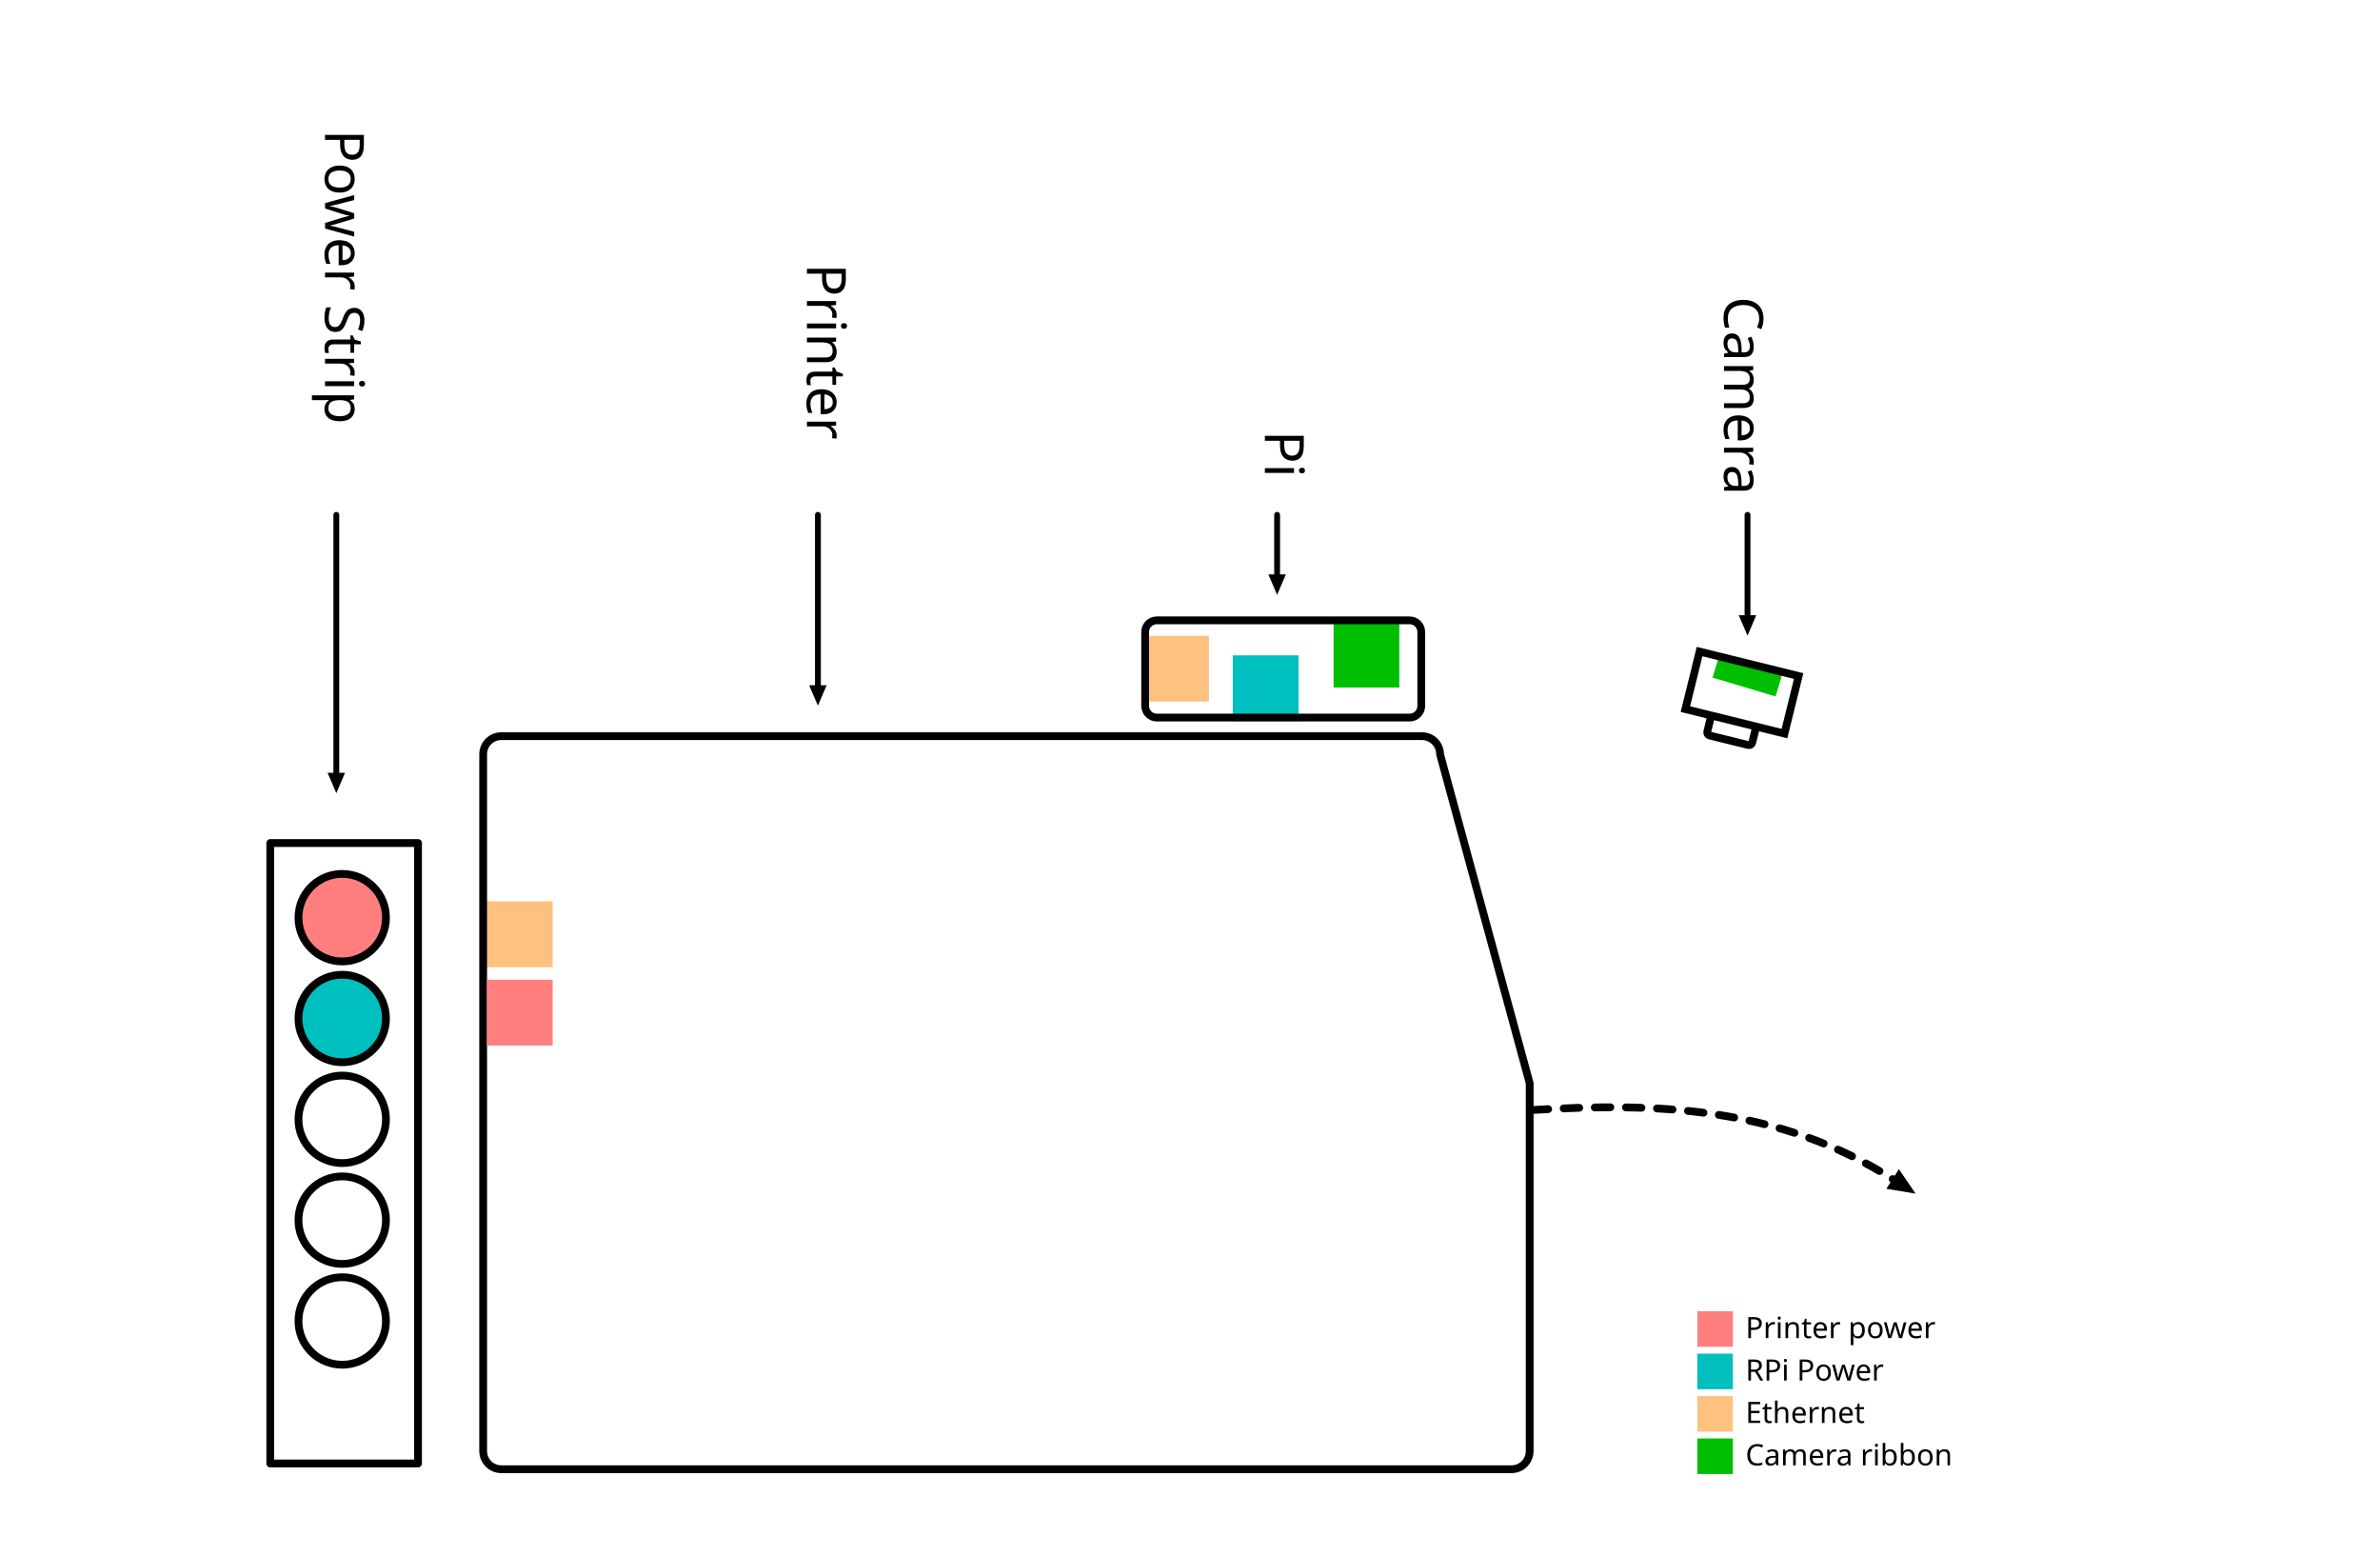
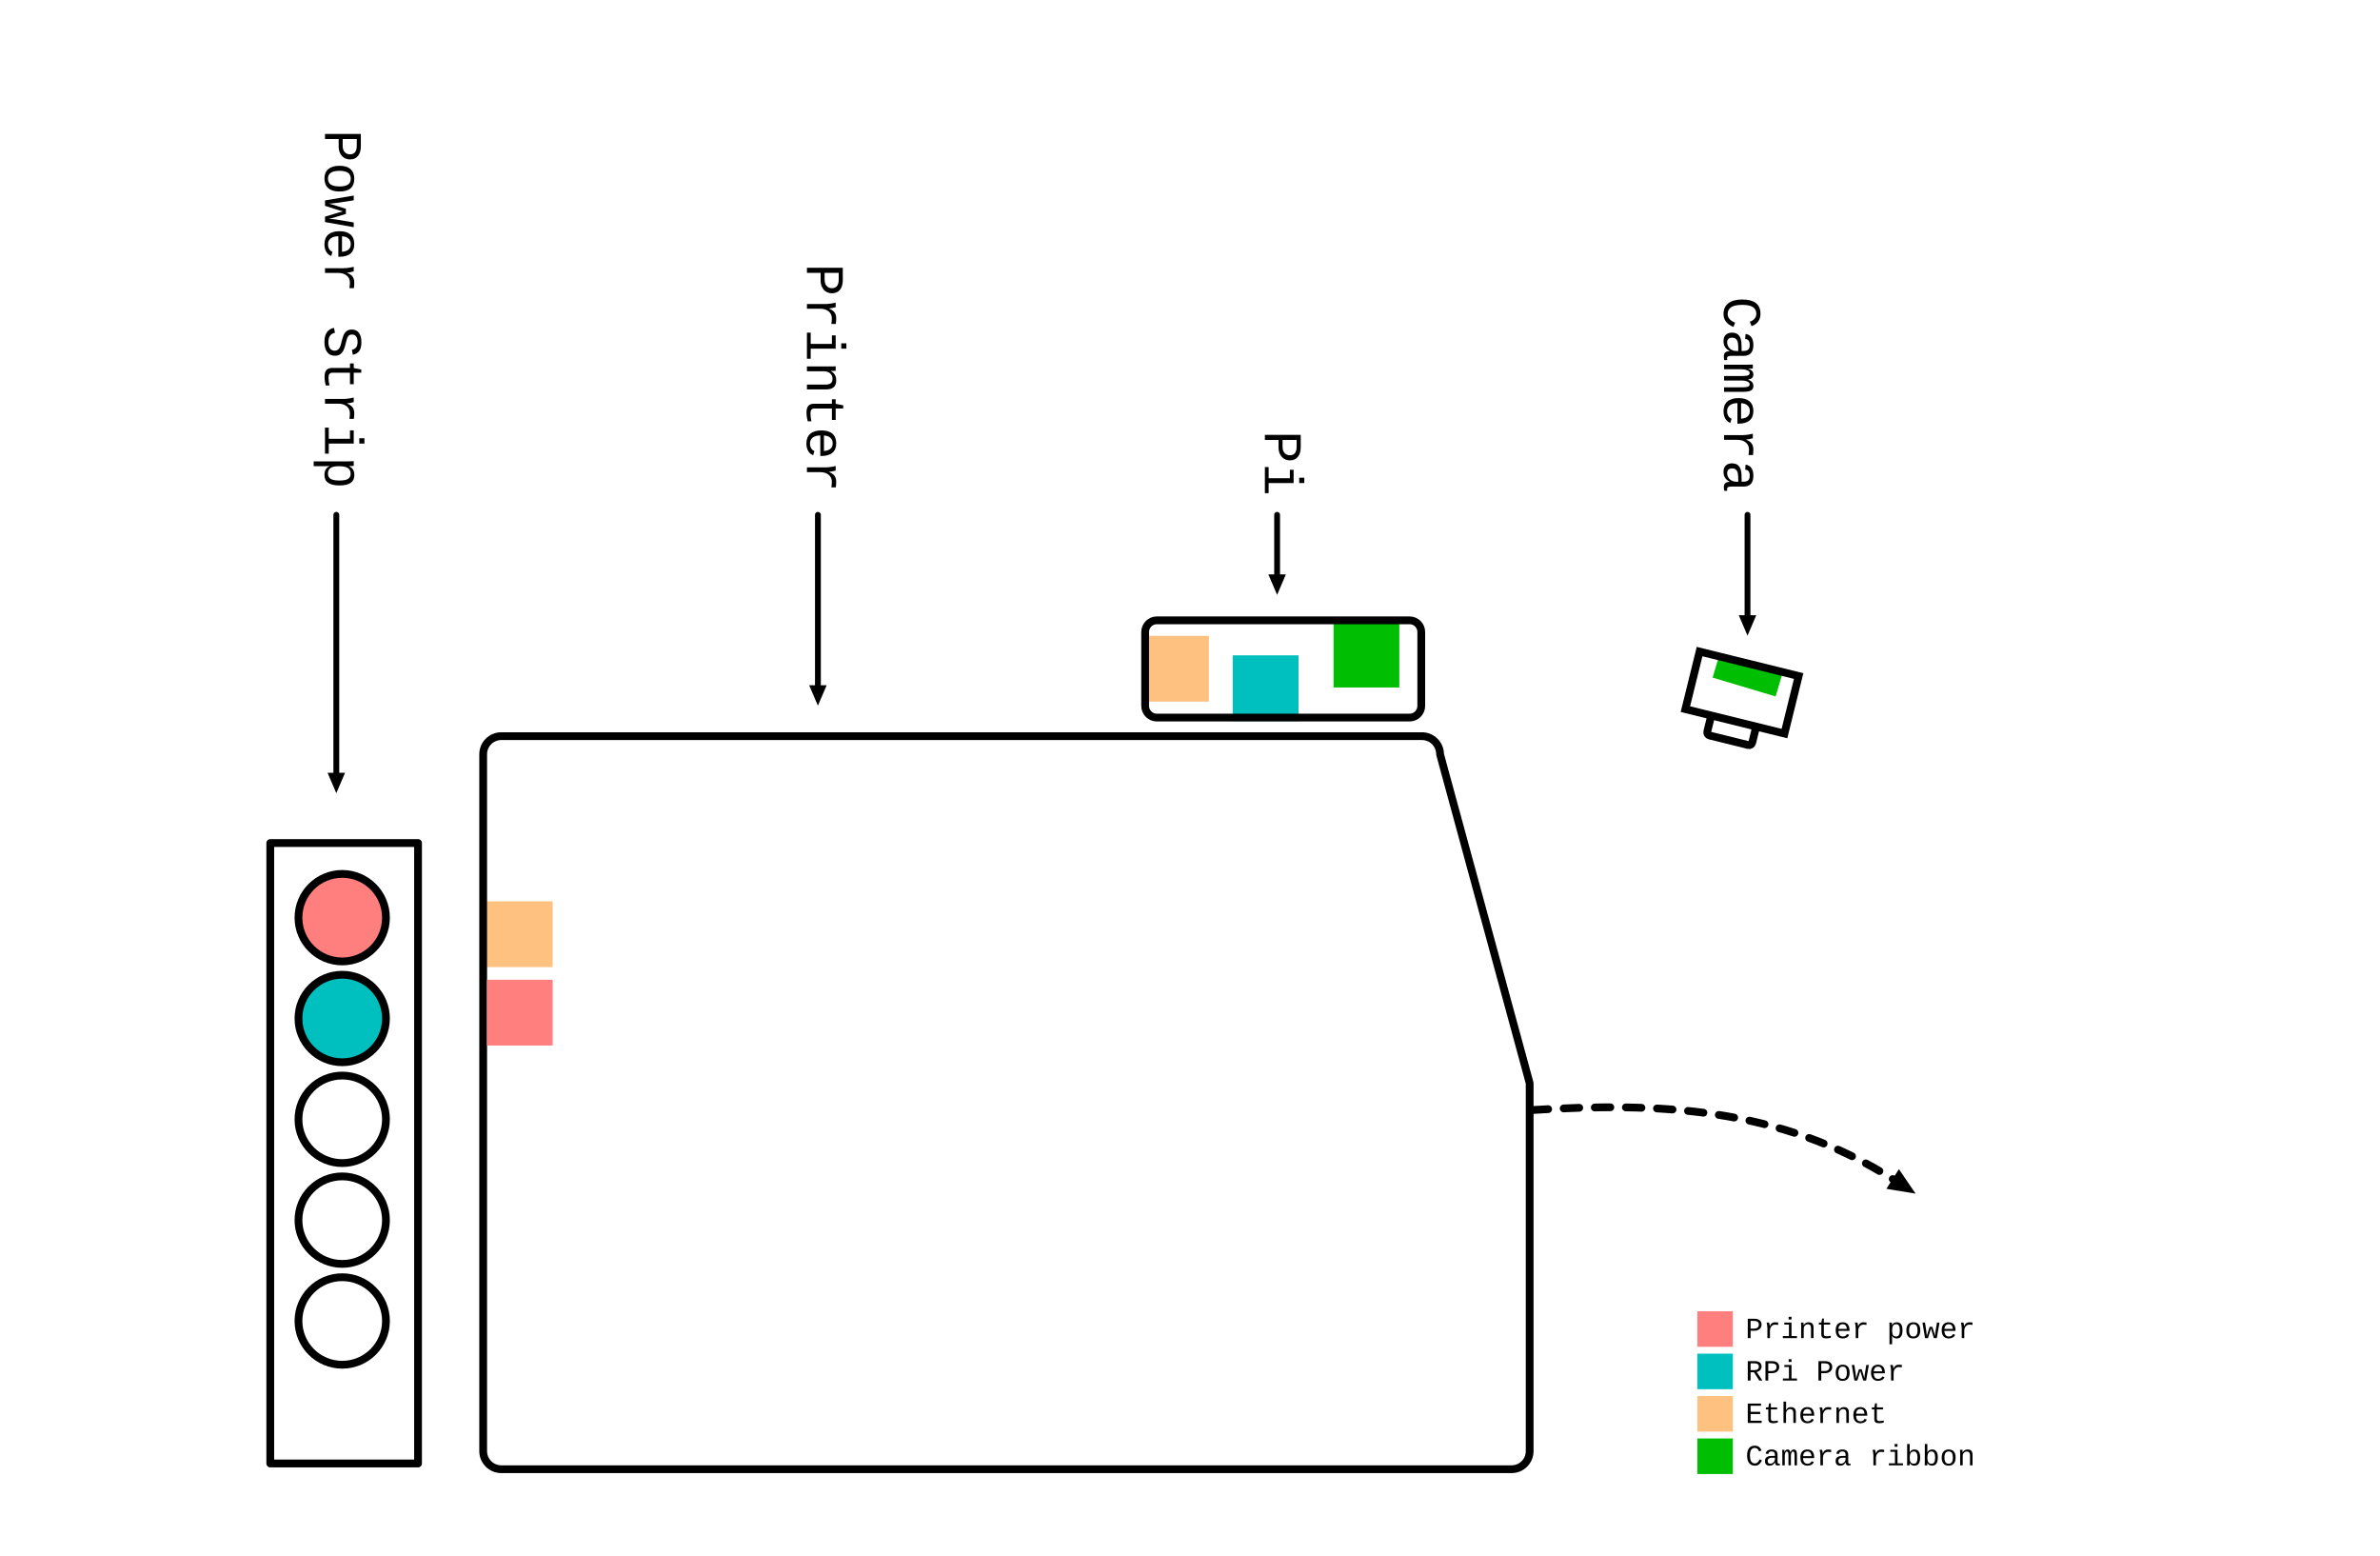
<svg xmlns="http://www.w3.org/2000/svg" stroke-width="0.501" stroke-linejoin="bevel" fill-rule="evenodd" version="1.1" overflow="visible" width="612pt" height="400pt" viewBox="0 0 612 400">
  <defs>
    <marker id="DefaultArrow2" markerUnits="strokeWidth" viewBox="0 0 1 1" markerWidth="1" markerHeight="1" overflow="visible" orient="auto">
      <g transform="scale(0.009259259)">
        <path d="M -9 54 L -9 -54 L 117 0 z" />
      </g>
    </marker>
    <marker id="DefaultArrow3" markerUnits="strokeWidth" viewBox="0 0 1 1" markerWidth="1" markerHeight="1" overflow="visible" orient="auto">
      <g transform="scale(0.009259259)">
        <path d="M -27 54 L -9 0 L -27 -54 L 135 0 z" />
      </g>
    </marker>
    <marker id="DefaultArrow4" markerUnits="strokeWidth" viewBox="0 0 1 1" markerWidth="1" markerHeight="1" overflow="visible" orient="auto">
      <g transform="scale(0.009259259)">
        <path d="M -9,0 L -9,-45 C -9,-51.708 2.808,-56.580 9,-54 L 117,-9 C 120.916,-7.369 126.000,-4.242 126,0 C 126,4.242 120.916,7.369 117,9 L 9,54 C 2.808,56.580 -9,51.708 -9,45 z" />
      </g>
    </marker>
    <marker id="DefaultArrow5" markerUnits="strokeWidth" viewBox="0 0 1 1" markerWidth="1" markerHeight="1" overflow="visible" orient="auto">
      <g transform="scale(0.009259259)">
        <path d="M -54, 0 C -54,29.807 -29.807,54 0,54 C 29.807,54 54,29.807 54,0 C 54,-29.807 29.807,-54 0,-54 C -29.807,-54 -54,-29.807 -54,0 z" />
      </g>
    </marker>
    <marker id="DefaultArrow6" markerUnits="strokeWidth" viewBox="0 0 1 1" markerWidth="1" markerHeight="1" overflow="visible" orient="auto">
      <g transform="scale(0.009259259)">
        <path d="M -63,0 L 0,63 L 63,0 L 0,-63 z" />
      </g>
    </marker>
    <marker id="DefaultArrow7" markerUnits="strokeWidth" viewBox="0 0 1 1" markerWidth="1" markerHeight="1" overflow="visible" orient="auto">
      <g transform="scale(0.009259259)">
        <path d="M 18,-54 L 108,-54 L 63,0 L 108,54 L 18, 54 L -36,0 z" />
      </g>
    </marker>
    <marker id="DefaultArrow8" markerUnits="strokeWidth" viewBox="0 0 1 1" markerWidth="1" markerHeight="1" overflow="visible" orient="auto">
      <g transform="scale(0.009259259)">
        <path d="M -36,0 L 18,-54 L 54,-54 L 18,-18 L 27,-18 L 63,-54 L 99,-54 L 63,-18 L 72,-18 L 108,-54 L 144,-54 L 90,0 L 144,54 L 108,54 L 72,18 L 63,18 L 99,54 L 63,54 L 27,18 L 18,18 L 54,54 L 18,54 z" />
      </g>
    </marker>
    <marker id="DefaultArrow9" markerUnits="strokeWidth" viewBox="0 0 1 1" markerWidth="1" markerHeight="1" overflow="visible" orient="auto">
      <g transform="scale(0.009259259)">
        <path d="M 0,45 L -45,0 L 0, -45 L 45, 0 z M 0, 63 L-63, 0 L 0, -63 L 63, 0 z" />
      </g>
    </marker>
    <filter id="StainedFilter">
      <feBlend mode="multiply" in2="BackgroundImage" in="SourceGraphic" result="blend" />
      <feComposite in="blend" in2="SourceAlpha" operator="in" result="comp" />
    </filter>
    <filter id="BleachFilter">
      <feBlend mode="screen" in2="BackgroundImage" in="SourceGraphic" result="blend" />
      <feComposite in="blend" in2="SourceAlpha" operator="in" result="comp" />
    </filter>
    <filter id="InvertTransparencyBitmapFilter">
      <feComponentTransfer>
        <feFuncR type="gamma" amplitude="1.055" exponent=".417" offset="-0.055" />
        <feFuncG type="gamma" amplitude="1.055" exponent=".417" offset="-0.055" />
        <feFuncB type="gamma" amplitude="1.055" exponent=".417" offset="-0.055" />
      </feComponentTransfer>
      <feComponentTransfer>
        <feFuncR type="linear" slope="-1" intercept="1" />
        <feFuncG type="linear" slope="-1" intercept="1" />
        <feFuncB type="linear" slope="-1" intercept="1" />
        <feFuncA type="linear" slope="1" intercept="0" />
      </feComponentTransfer>
      <feComponentTransfer>
        <feFuncR type="gamma" amplitude="1" exponent="2.4" offset="0" />
        <feFuncG type="gamma" amplitude="1" exponent="2.4" offset="0" />
        <feFuncB type="gamma" amplitude="1" exponent="2.4" offset="0" />
      </feComponentTransfer>
    </filter>
    <marker id="DefaultArrowScaled" markerUnits="strokeWidth" viewBox="0 0 1 1" markerWidth="3" markerHeight="3" overflow="visible" orient="auto">
      <g transform="scale(0.009259259)">
        <path d="M -9 54 L -9 -54 L 117 0 z" />
      </g>
    </marker>
    <marker id="DefaultArrowScaled_1" markerUnits="strokeWidth" viewBox="0 0 1 1" markerWidth="3" markerHeight="3" overflow="visible" orient="auto">
      <g transform="scale(0.009259259)">
        <path d="M -9 54 L -9 -54 L 117 0 z" />
      </g>
    </marker>
    <marker id="DefaultArrowScaled_2" markerUnits="strokeWidth" viewBox="0 0 1 1" markerWidth="3" markerHeight="3" overflow="visible" orient="auto">
      <g transform="scale(0.009259259)">
        <path d="M -9 54 L -9 -54 L 117 0 z" />
      </g>
    </marker>
    <marker id="DefaultArrowScaled_3" markerUnits="strokeWidth" viewBox="0 0 1 1" markerWidth="3" markerHeight="3" overflow="visible" orient="auto">
      <g transform="scale(0.009259259)">
        <path d="M -9 54 L -9 -54 L 117 0 z" />
      </g>
    </marker>
    <marker id="DefaultArrowScaled_4" markerUnits="strokeWidth" viewBox="0 0 1 1" markerWidth="3" markerHeight="3" overflow="visible" orient="auto">
      <g transform="scale(0.009259259)">
        <path d="M -9 54 L -9 -54 L 117 0 z" />
      </g>
    </marker>
    <marker id="DefaultArrowScaled_5" markerUnits="strokeWidth" viewBox="0 0 1 1" markerWidth="3" markerHeight="3" overflow="visible" orient="auto">
      <g transform="scale(0.009259259)">
        <path d="M -9 54 L -9 -54 L 117 0 z" />
      </g>
    </marker>
  </defs>
-   <g id="Document" fill="none" stroke="black" font-family="Fira Code" font-size="16" transform="scale(1 -1)">
+   <g id="Document" fill="none" stroke="black" font-family="Fira Code, Fira Mono, Menlo, Cascadia Code, Roboto Mono, Andale Mono, Courier New, monospace" font-size="16" transform="scale(1 -1)">
    <g id="Spread" transform="translate(0 -792)">
      <g id="Layer 1">
        <path d="M 442.002,623.227 L 440.38,617.81 L 456.577,612.96 L 458.199,618.377 L 442.002,623.227 Z" fill="#00bf02" stroke="none" stroke-linecap="round" stroke-width="2" stroke-linejoin="round" marker-start="none" marker-end="none" stroke-miterlimit="79.84" />
        <path d="M 342.916,632.171 L 342.916,615.266 L 359.823,615.266 L 359.823,632.171 L 342.916,632.171 Z" fill="#00bf02" stroke="none" stroke-linecap="round" stroke-width="2" stroke-linejoin="round" marker-start="none" marker-end="none" stroke-miterlimit="79.84" />
        <path d="M 316.996,623.531 L 316.996,606.626 L 333.903,606.626 L 333.903,623.531 L 316.996,623.531 Z" fill="#00bfbf" stroke="none" stroke-linecap="round" stroke-width="2" stroke-linejoin="round" marker-start="none" marker-end="none" stroke-miterlimit="79.84" />
        <path d="M 125.206,560.291 L 125.206,543.386 L 142.113,543.386 L 142.113,560.291 L 125.206,560.291 Z" fill="#ffc17f" stroke="none" stroke-linecap="round" stroke-width="2" stroke-linejoin="round" marker-start="none" marker-end="none" stroke-miterlimit="79.84" />
        <path d="M 293.956,628.541 L 293.956,611.636 L 310.863,611.636 L 310.863,628.541 L 293.956,628.541 Z" fill="#ffc17f" stroke="none" stroke-linecap="round" stroke-width="1.999" stroke-linejoin="round" marker-start="none" marker-end="none" stroke-miterlimit="79.84" />
        <path d="M 124.244,598.102 L 124.244,418.961 C 124.244,416.392 126.328,414.308 128.897,414.308 L 388.691,414.308 C 391.26,414.308 393.344,416.392 393.344,418.961 L 393.344,513.532 L 370.304,598.102 C 370.304,600.671 368.22,602.755 365.651,602.755 L 303.469,602.755 L 128.897,602.755 C 126.328,602.755 124.244,600.671 124.244,598.102 Z" stroke-width="2" stroke-linejoin="round" stroke-linecap="round" marker-start="none" marker-end="none" stroke-miterlimit="79.84" />
        <path d="M 294.468,629.531 L 294.468,610.532 C 294.468,608.876 295.812,607.532 297.468,607.532 L 362.467,607.532 C 364.123,607.532 365.467,608.876 365.467,610.532 L 365.467,629.531 C 365.467,631.187 364.123,632.531 362.467,632.531 L 297.468,632.531 C 295.812,632.531 294.468,631.187 294.468,629.531 Z" stroke-width="2" stroke-linecap="round" stroke-linejoin="miter" marker-start="none" marker-end="none" stroke-miterlimit="79.84" />
        <g id="Group" stroke-linecap="round" stroke-width="2" stroke-miterlimit="79.84">
          <g id="Group_1" stroke-linejoin="miter">
            <path d="M 437.036,624.497 L 433.386,609.706 L 458.86,603.421 L 462.509,618.212 L 437.036,624.497 Z" marker-start="none" marker-end="none" />
          </g>
          <path d="M 440.003,607.924 L 439.013,603.911 C 438.906,603.475 439.173,603.032 439.609,602.925 L 449.578,600.465 C 450.014,600.358 450.457,600.625 450.565,601.061 L 451.555,605.074" fill="none" stroke-linejoin="round" />
        </g>
        <path d="M 69.497,415.78 L 107.496,415.78 L 107.496,575.283 L 69.497,575.283 L 69.497,415.78 Z" stroke-linecap="round" stroke-width="2" stroke-linejoin="round" marker-start="none" marker-end="none" stroke-miterlimit="79.84" />
        <path d="M 76.749,452.415 C 76.749,458.625 81.789,463.665 87.999,463.665 C 94.209,463.665 99.249,458.625 99.249,452.415 C 99.249,446.205 94.209,441.165 87.999,441.165 C 81.789,441.165 76.749,446.205 76.749,452.415 Z" stroke-linecap="round" stroke-width="2" stroke-linejoin="miter" marker-start="none" marker-end="none" stroke-miterlimit="79.84" />
        <path d="M 76.749,478.335 C 76.749,484.545 81.789,489.585 87.999,489.585 C 94.209,489.585 99.249,484.545 99.249,478.335 C 99.249,472.125 94.209,467.085 87.999,467.085 C 81.789,467.085 76.749,472.125 76.749,478.335 Z" stroke-linecap="round" stroke-width="2" stroke-linejoin="miter" marker-start="none" marker-end="none" stroke-miterlimit="79.84" />
        <path d="M 76.749,504.255 C 76.749,510.465 81.789,515.505 87.999,515.505 C 94.209,515.505 99.249,510.465 99.249,504.255 C 99.249,498.045 94.209,493.005 87.999,493.005 C 81.789,493.005 76.749,498.045 76.749,504.255 Z" stroke-linecap="round" stroke-width="2" stroke-linejoin="miter" marker-start="none" marker-end="none" stroke-miterlimit="79.84" />
        <path d="M 76.749,530.175 C 76.749,536.385 81.789,541.425 87.999,541.425 C 94.209,541.425 99.249,536.385 99.249,530.175 C 99.249,523.965 94.209,518.925 87.999,518.925 C 81.789,518.925 76.749,523.965 76.749,530.175 Z" fill="#00bfbf" stroke-linecap="round" stroke-width="2" stroke-linejoin="miter" marker-start="none" marker-end="none" stroke-miterlimit="79.84" />
        <path d="M 76.749,556.095 C 76.749,562.305 81.789,567.345 87.999,567.345 C 94.209,567.345 99.249,562.305 99.249,556.095 C 99.249,549.885 94.209,544.845 87.999,544.845 C 81.789,544.845 76.749,549.885 76.749,556.095 Z" fill="#ff7f7f" stroke-linecap="round" stroke-width="2" stroke-linejoin="miter" marker-start="none" marker-end="none" stroke-miterlimit="79.84" />
-         <text xml:space="preserve" transform="matrix(0 -1 -1 0 83.57 663.931)" font-size="14" font-family="Fira Code" stroke-linejoin="round" stroke-linecap="round" stroke-width="0.25" stroke="none" fill="#000000" stroke-miterlimit="79.84">
+         <text xml:space="preserve" transform="matrix(0 -1 -1 0 83.57 663.931)" font-size="14" font-family="Fira Code, Fira Mono, Menlo, Cascadia Code, Roboto Mono, Andale Mono, Courier New, monospace" stroke-linejoin="round" stroke-linecap="round" stroke-width="0.25" stroke="none" fill="#000000" stroke-miterlimit="79.84">
          <tspan x="-94.743" y="0">Power Strip</tspan>
        </text>
-         <text xml:space="preserve" transform="matrix(0 -1 -1 0 207.498 663.977)" font-size="14" font-family="Fira Code" stroke-linejoin="round" stroke-linecap="round" stroke-width="0.25" stroke="none" fill="#000000" stroke-miterlimit="79.84">
+         <text xml:space="preserve" transform="matrix(0 -1 -1 0 207.498 663.977)" font-size="14" font-family="Fira Code, Fira Mono, Menlo, Cascadia Code, Roboto Mono, Andale Mono, Courier New, monospace" stroke-linejoin="round" stroke-linecap="round" stroke-width="0.25" stroke="none" fill="#000000" stroke-miterlimit="79.84">
          <tspan x="-60.291" y="0">Printer</tspan>
        </text>
-         <text xml:space="preserve" transform="matrix(0 -1 -1 0 325.254 664.089)" font-size="14" font-family="Fira Code" stroke-linejoin="round" stroke-linecap="round" stroke-width="0.25" stroke="none" fill="#000000" stroke-miterlimit="79.84">
+         <text xml:space="preserve" transform="matrix(0 -1 -1 0 325.254 664.089)" font-size="14" font-family="Fira Code, Fira Mono, Menlo, Cascadia Code, Roboto Mono, Andale Mono, Courier New, monospace" stroke-linejoin="round" stroke-linecap="round" stroke-width="0.25" stroke="none" fill="#000000" stroke-miterlimit="79.84">
          <tspan x="-17.226" y="0">Pi</tspan>
        </text>
-         <text xml:space="preserve" transform="matrix(0 -1 -1 0 443.334 664.089)" font-size="14" font-family="Fira Code" stroke-linejoin="round" stroke-linecap="round" stroke-width="0.25" stroke="none" fill="#000000" stroke-miterlimit="79.84">
+         <text xml:space="preserve" transform="matrix(0 -1 -1 0 443.334 664.089)" font-size="14" font-family="Fira Code, Fira Mono, Menlo, Cascadia Code, Roboto Mono, Andale Mono, Courier New, monospace" stroke-linejoin="round" stroke-linecap="round" stroke-width="0.25" stroke="none" fill="#000000" stroke-miterlimit="79.84">
          <tspan x="-51.678" y="0">Camera</tspan>
        </text>
        <path d="M 86.481,659.65 L 86.481,592.97" fill="none" stroke-width="1.5" marker-end="url(#DefaultArrowScaled)" stroke-linejoin="round" stroke-linecap="round" stroke-miterlimit="79.84" />
        <path d="M 210.321,659.651 L 210.321,615.465" fill="none" stroke-width="1.5" marker-end="url(#DefaultArrowScaled_1)" stroke-linejoin="round" stroke-linecap="round" stroke-miterlimit="79.84" />
        <path d="M 328.401,659.65 L 328.401,643.958" fill="none" stroke-width="1.5" marker-end="url(#DefaultArrowScaled_2)" stroke-linejoin="round" stroke-linecap="round" stroke-miterlimit="79.84" />
        <path d="M 449.361,659.651 L 449.361,633.463" fill="none" stroke-width="1.5" marker-end="url(#DefaultArrowScaled_3)" stroke-linejoin="round" stroke-linecap="round" stroke-miterlimit="79.84" />
        <path d="M 125.206,540.131 L 125.206,523.226 L 142.113,523.226 L 142.113,540.131 L 125.206,540.131 Z" fill="#ff7f7f" stroke="none" stroke-linecap="round" stroke-width="2" stroke-linejoin="round" marker-start="none" marker-end="none" stroke-miterlimit="79.84" />
        <path d="M 394.101,506.649 C 425.896,508.6 457.396,507.6 487.101,488.649" fill="none" stroke-dasharray="4 4" stroke-dashoffset="0" stroke-linejoin="round" stroke-linecap="round" stroke-width="2" marker-end="url(#DefaultArrowScaled_4)" stroke-miterlimit="79.84" />
-         <g id="Group_2" font-size="7.57" font-family="Fira Code" stroke-linejoin="round" stroke-linecap="round" stroke="none">
+         <g id="Group_2" font-size="7.57" font-family="Fira Code, Fira Mono, Menlo, Cascadia Code, Roboto Mono, Andale Mono, Courier New, monospace" stroke-linejoin="round" stroke-linecap="round" stroke="none">
          <path d="M 436.456,444.016 L 436.456,434.875 L 445.598,434.875 L 445.598,444.016 L 436.456,444.016 Z" fill="#00bfbf" stroke-width="1.081" marker-start="none" marker-end="none" stroke-miterlimit="79.84" />
          <path d="M 436.456,454.917 L 436.456,445.776 L 445.598,445.776 L 445.598,454.917 L 436.456,454.917 Z" fill="#ff7f7f" stroke-width="1.081" marker-start="none" marker-end="none" stroke-miterlimit="79.84" />
          <path d="M 436.456,433.115 L 436.456,423.974 L 445.598,423.974 L 445.598,433.115 L 436.456,433.115 Z" fill="#ffc17f" stroke-width="1.081" marker-start="none" marker-end="none" stroke-miterlimit="79.84" />
          <path d="M 436.456,422.214 L 436.456,413.073 L 445.598,413.073 L 445.598,422.214 L 436.456,422.214 Z" fill="#00bf02" stroke-width="1.081" marker-start="none" marker-end="none" stroke-miterlimit="79.84" />
          <text xml:space="preserve" transform="translate(448.836 448.001) scale(1 -1)" stroke-width="0.135" fill="#000000" stroke-miterlimit="79.84">
            <tspan x="0" y="0">Printer power</tspan>
          </text>
          <text xml:space="preserve" transform="translate(448.836 437.1) scale(1 -1)" stroke-width="0.135" fill="#000000" stroke-miterlimit="79.84">
            <tspan x="0" y="0">RPi Power</tspan>
          </text>
          <text xml:space="preserve" transform="translate(448.836 426.199) scale(1 -1)" stroke-width="0.135" fill="#000000" stroke-miterlimit="79.84">
            <tspan x="0" y="0">Ethernet</tspan>
          </text>
          <text xml:space="preserve" transform="translate(448.836 415.297) scale(1 -1)" stroke-width="0.135" fill="#000000" stroke-miterlimit="79.84">
            <tspan x="0" y="0">Camera ribbon</tspan>
          </text>
        </g>
      </g>
    </g>
  </g>
</svg>
